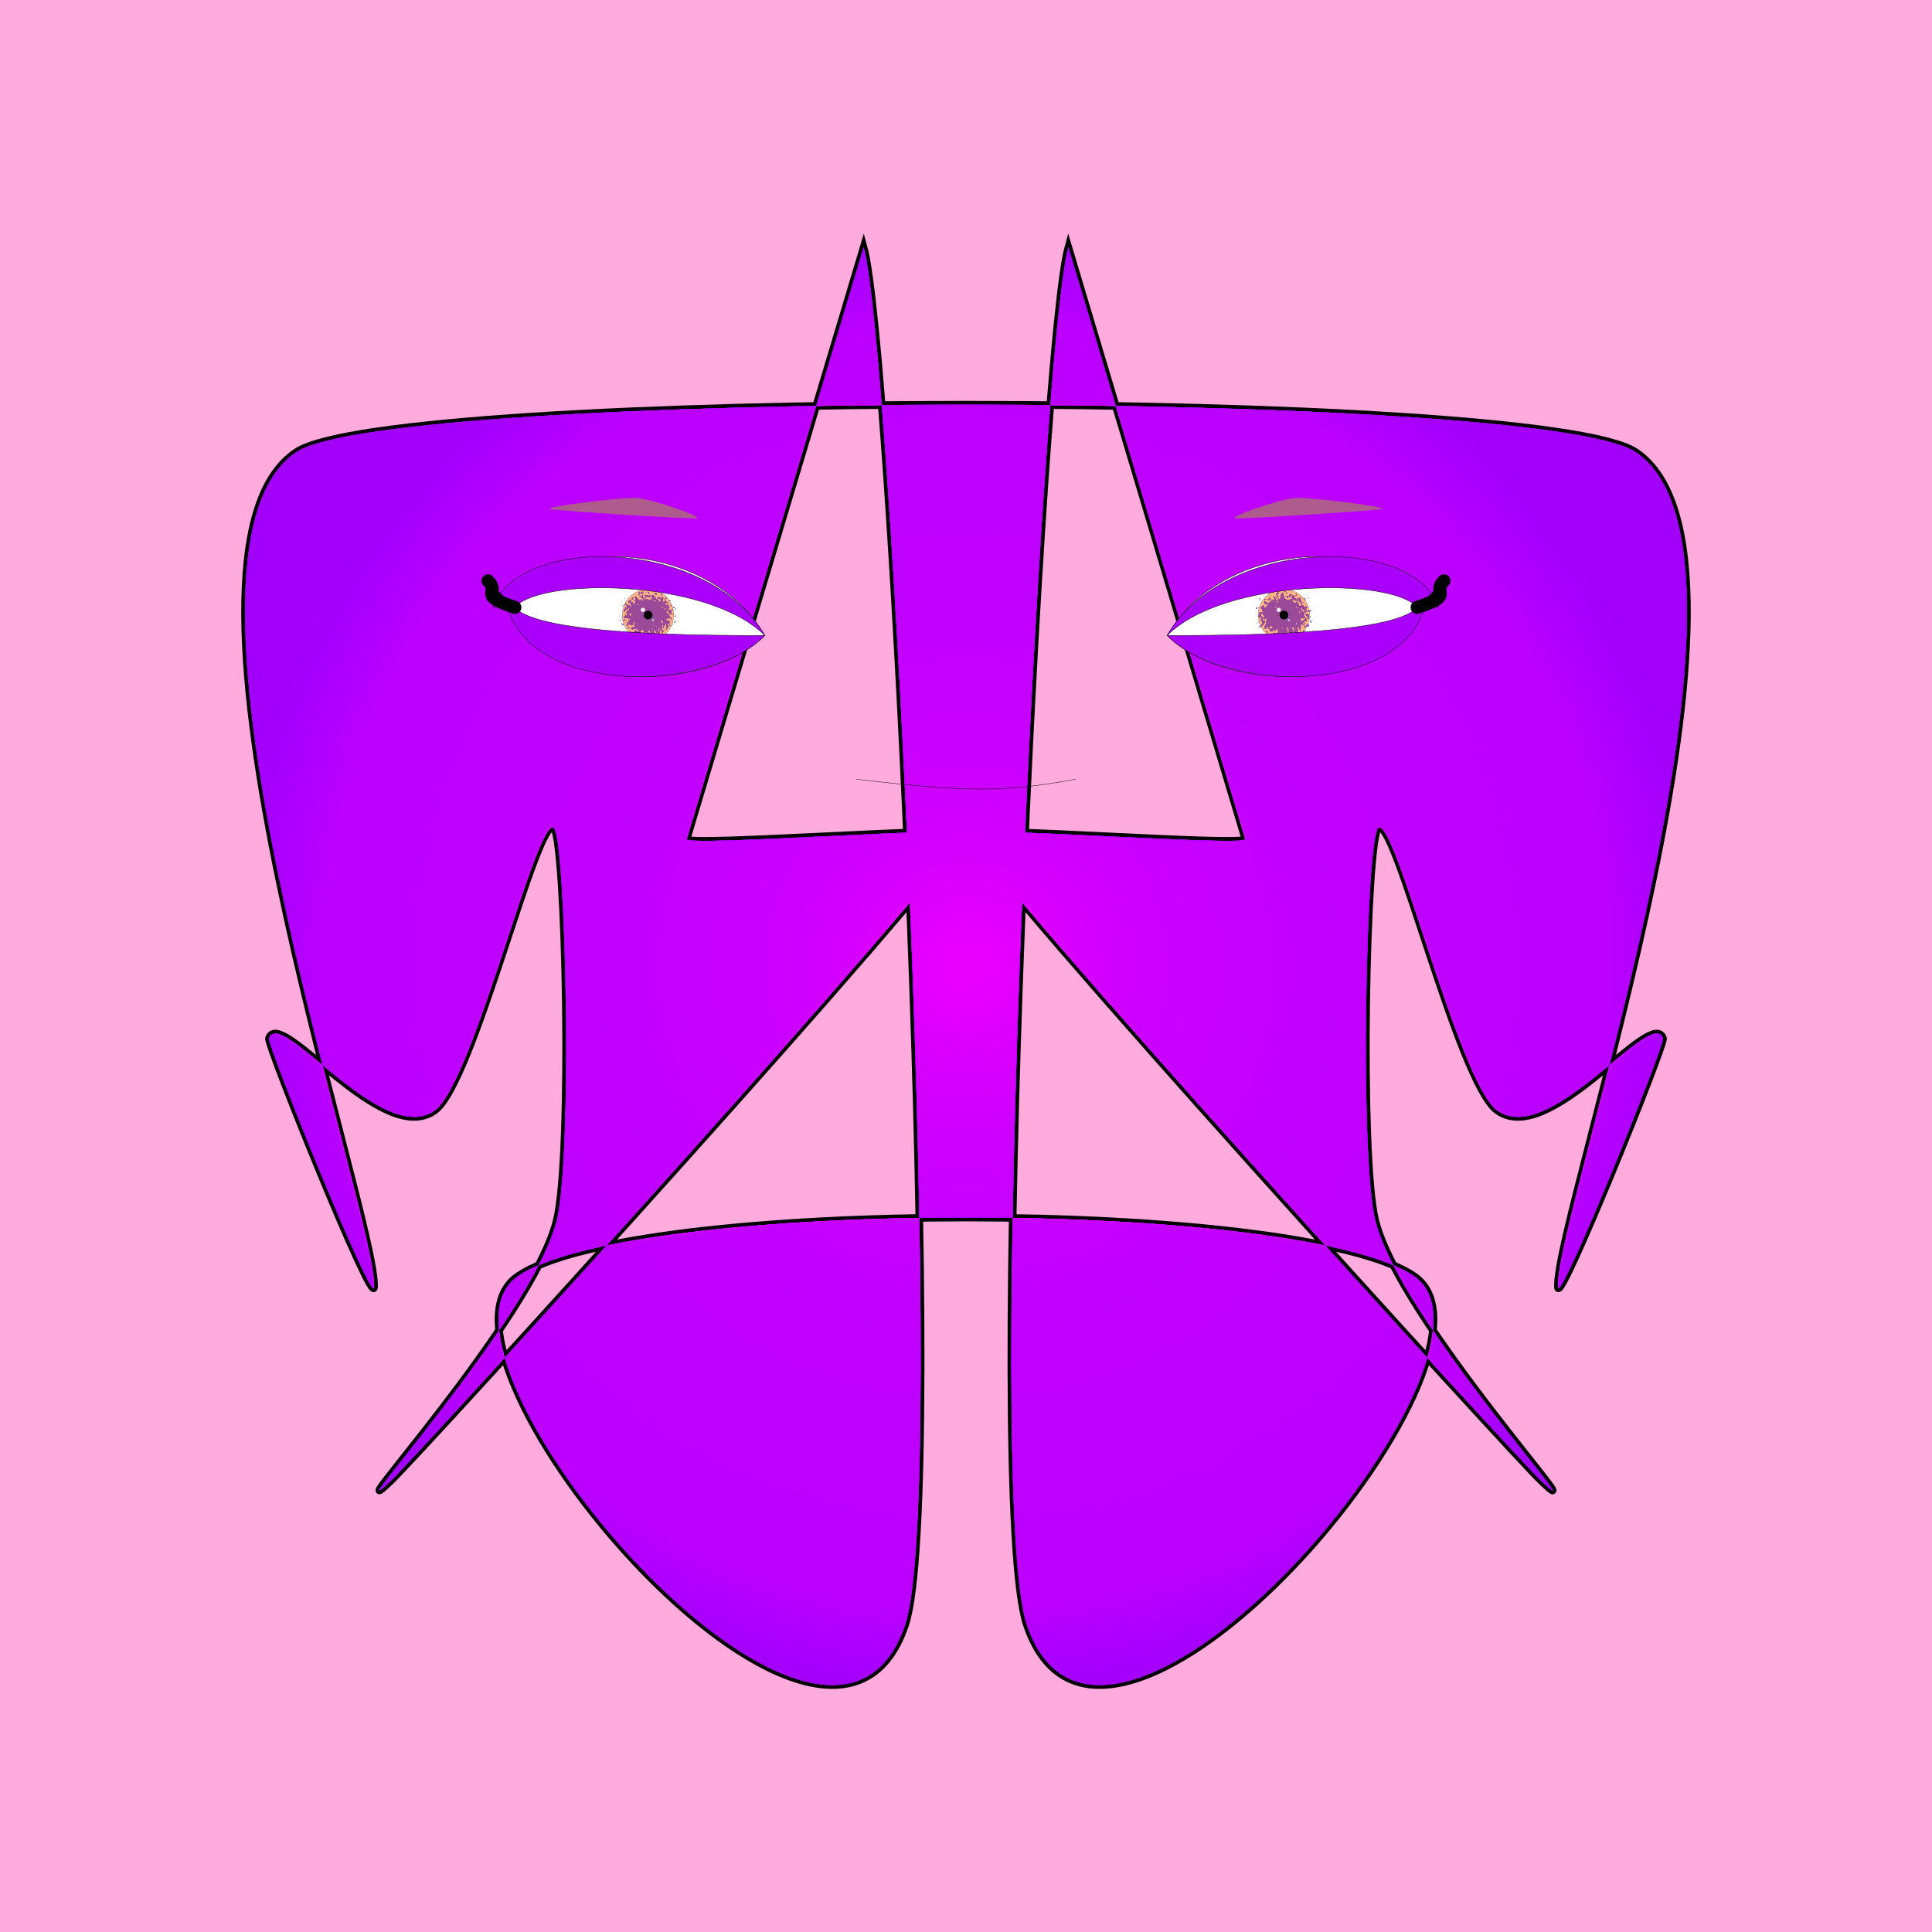
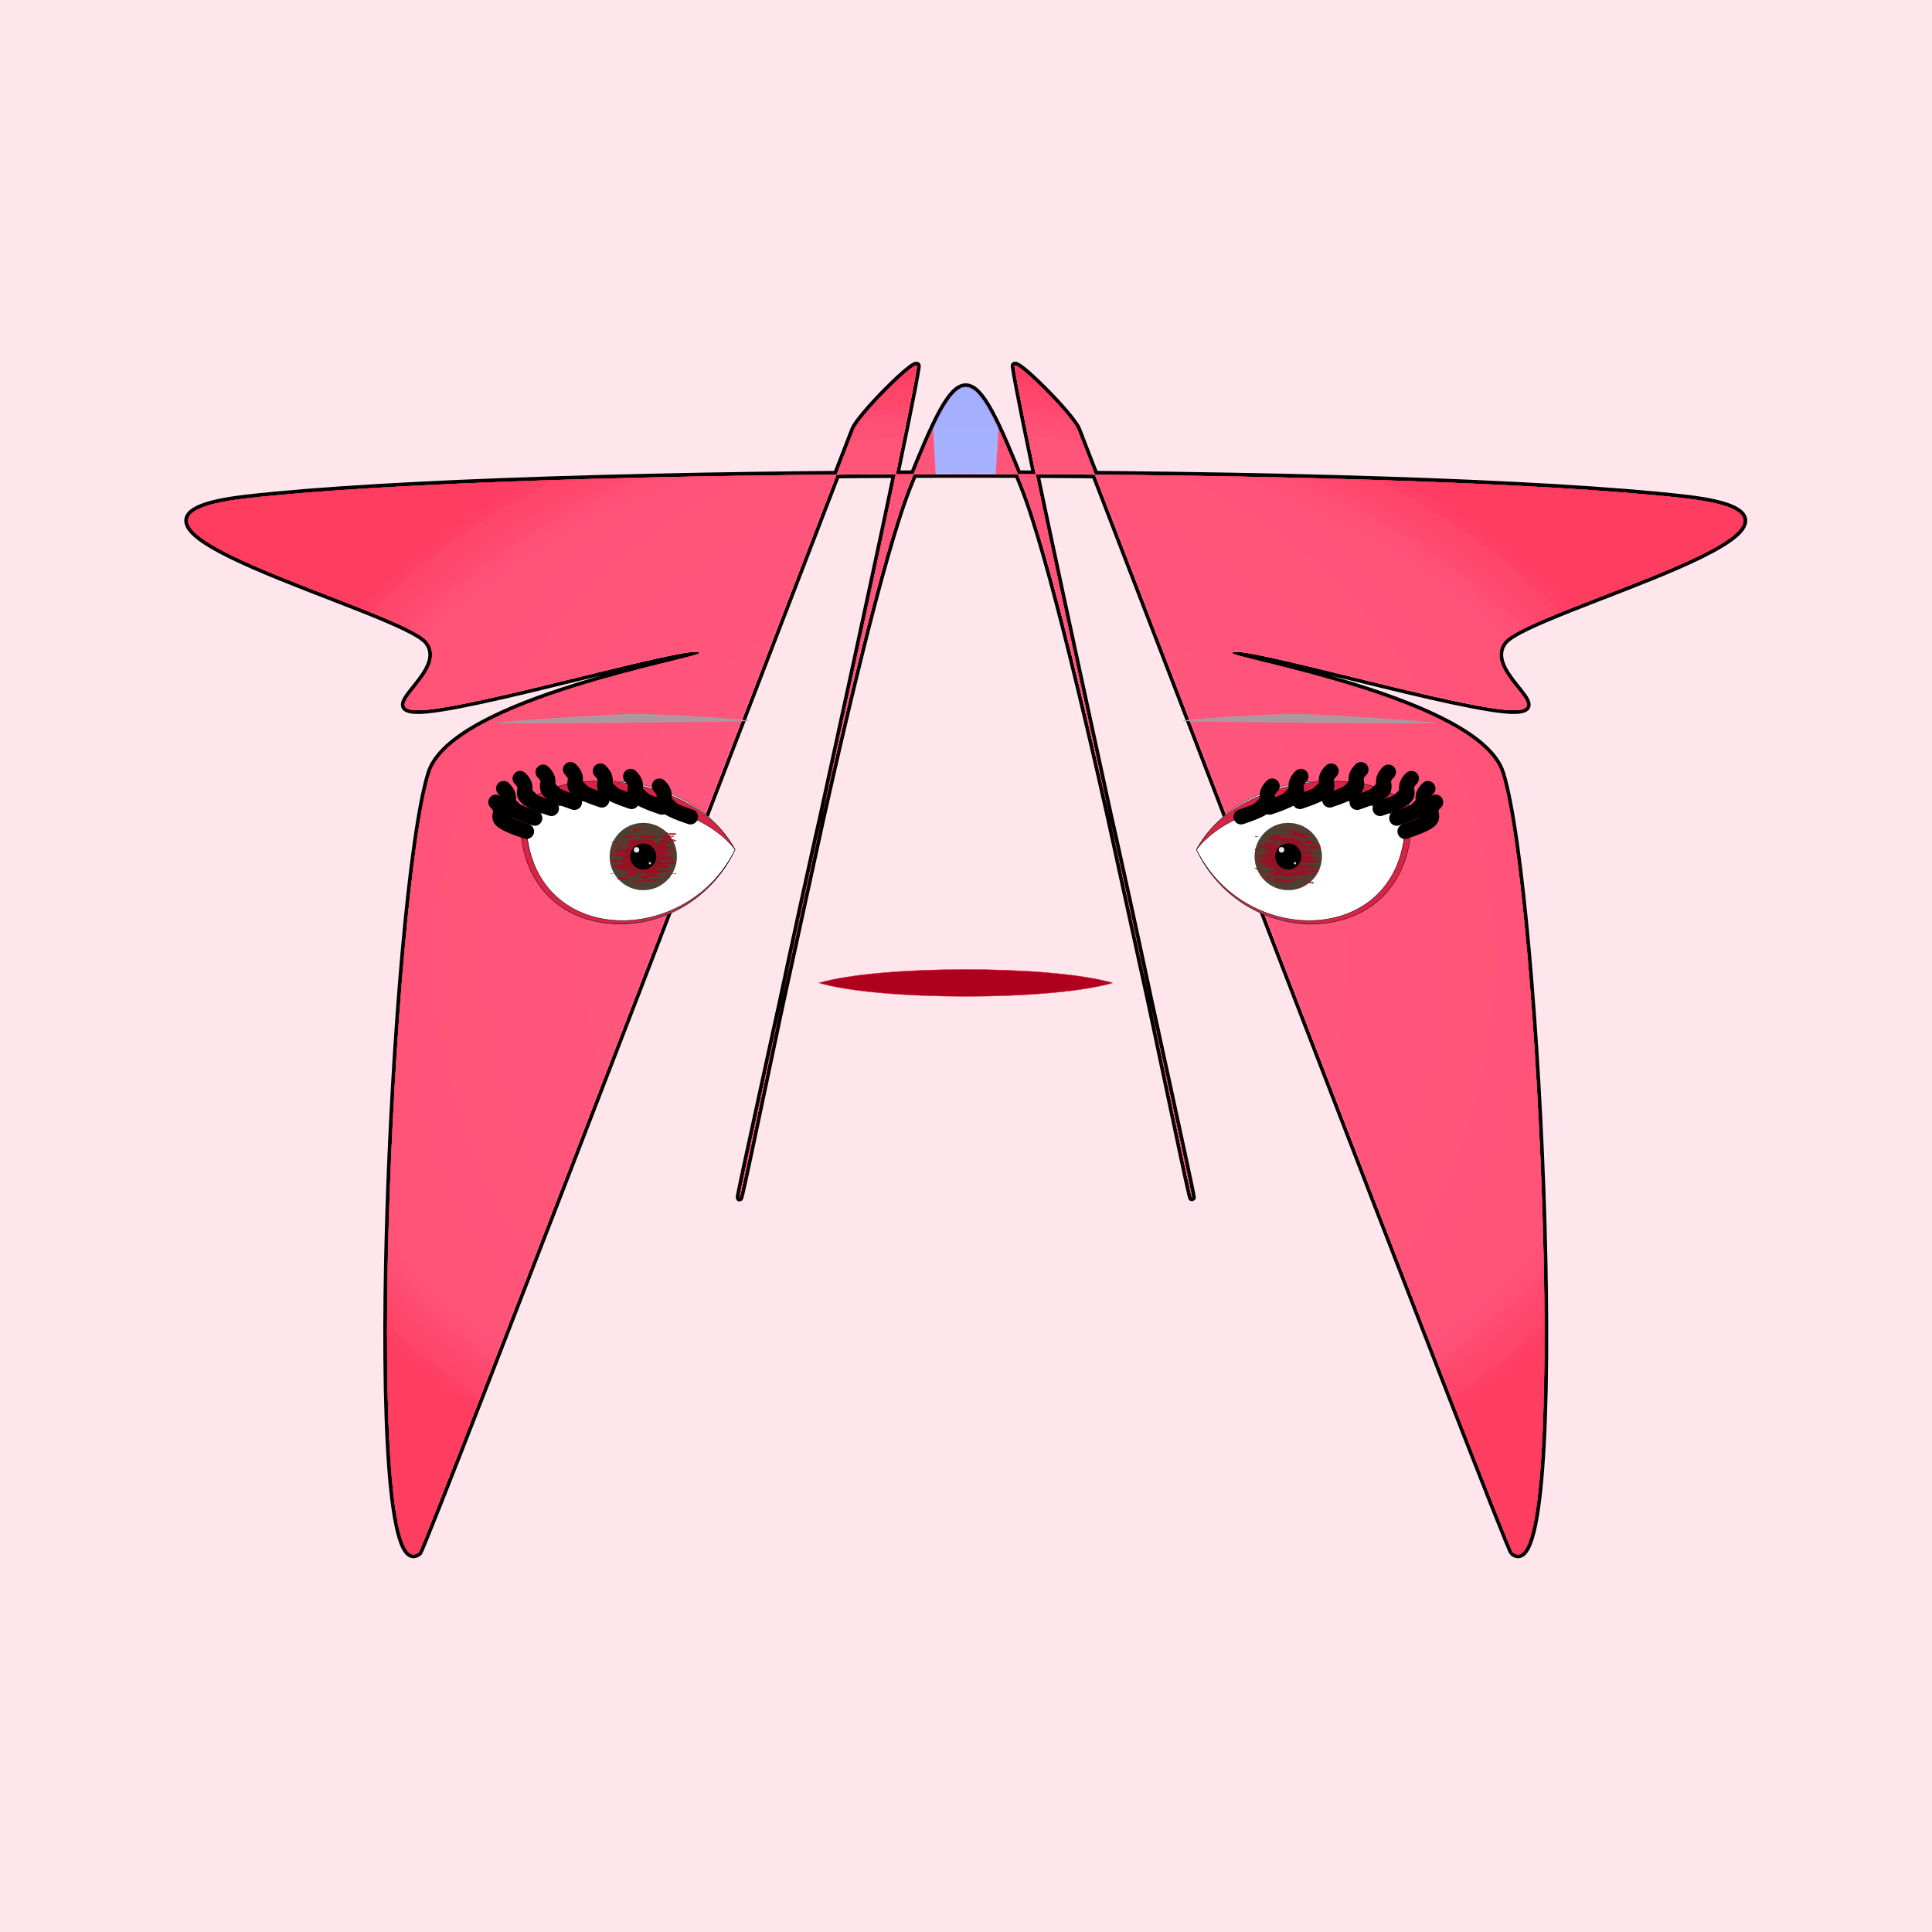
<svg xmlns="http://www.w3.org/2000/svg" viewBox="0 0 10000 10000">
-   <rect width="10000" height="10000" fill="#ffabde" />
-   <g transform="translate(0,-212.47) scale(1, 1)">
+   <rect width="10000" height="10000" fill="#ffe6ed" />
+   <g transform="translate(85.07,22.55) scale(0.982739, 0.982739)">
    <defs>
      <mask id="av-pattern">
        <g>
-           <g transform="translate(476.37, -4088.7)">
-             <g transform="scale(0 0) rotate(130 5996882569.11 5996882569.11)">
-               <path d="m467.78 28.64c18.98 16.87 26.36 16.87 26.36 0s-7.38-23.44-26.36-23.44-18.98 6.57 0 23.44m-425.13 17.53c15.36-18.69 13.63-27.43-6.17-31.21s-25.78 3.49-21.33 25.96c4.44 22.46 12.14 23.93 27.5 5.25m126.95-23.29c10.58-13.47 1.52-17.27-32.35-13.58-33.88 3.69-38 8.93-14.7 18.71 23.29 9.78 36.47 8.34 47.05-5.13m130.61-0.39c9.82 7.06 16.26 5.82 23.01-4.42 6.75-10.25 2.93-12.99-13.63-9.81-16.57 3.19-19.19 7.17-9.38 14.23m-38.97 5.01c7.32-9.82 1.6-14.84-20.46-17.94-22.05-3.1-24.89 0.72-10.16 13.64s23.31 14.13 30.62 4.3m46.46 23.15c2.81-7.37-0.48-10.5-11.76-11.17-11.29-0.67-12.38 2.19-3.91 10.23s12.86 8.3 15.67 0.94m49.11-6.6c-0.71-22.68-5.46-26.83-16.96-14.84-11.51 11.99-11.23 20.81 0.99 31.49 12.21 10.69 16.69 6.02 15.97-16.65m57.24-10.1c2.33-18.72-1.77-24.92-14.62-22.14s-13.75 10.06-3.22 26c10.52 15.94 15.52 14.86 17.84-3.86m43.3 24.72c22.41-0.4 23.39-7.32 3.49-24.74-19.89-17.41-28.61-17.26-31.12 0.56-2.52 17.81 5.22 24.58 27.63 24.18m-69.42 27.15c11.42-7.79 11.96-16.29 1.91-30.36-10.04-14.06-14.48-11.03-15.86 10.83s2.53 27.33 13.95 19.53m-186.9-10.49c19.8 0.43 23.22-7.39 12.19-27.93-11.02-20.54-18.73-20.71-27.51-0.61-8.77 20.11-4.49 28.1 15.32 28.54m73.21 11.32c10.29-10.37 9.64-16.62-2.34-22.32-11.97-5.7-15.98-1.66-14.29 14.41 1.68 16.08 6.34 18.29 16.63 7.91m-156.49 4.41c20.42-14.62 17.07-21.9-11.96-26.03-29.03-4.12-36.97 1.56-28.35 20.3 8.61 18.75 19.9 20.35 40.31 5.73m323.11 16.26c30.63-7.47 33.54-13.27 10.4-20.73-23.14-7.47-35.05-4.56-42.53 10.36-7.49 14.93 1.51 17.83 32.13 10.37m-118.03-4.14c22.43-4.39 24.91-9.59 8.86-18.58-16.05-8.98-24.77-7.27-31.15 6.1-6.38 13.38-0.14 16.88 22.29 12.48m-205.76 38.84c14.04 9.26 22.88 5.93 31.56-11.92 8.68-17.84 3.21-21.44-19.51-12.86-22.73 8.57-26.1 15.51-12.05 24.78m191.21 8.32c3.87 17.9 13.29 17.89 33.64-0.03s18.85-24.88-5.37-24.86c-24.22 0.03-32.13 7-28.27 24.89m-96.14-2.68c10.46 15.74 15.93 14.03 19.54-6.1s-0.46-26.25-14.53-21.86c-14.07 4.4-15.48 12.23-5.01 27.96m61.89 33.94c12.89-2.78 14.15-11.72 4.52-31.94-9.63-20.21-14.64-19.13-17.9 3.86-3.25 23 0.49 30.86 13.38 28.08m-116.76-17.17c7.69 2.29 12.76-2.52 18.13-17.21 5.36-14.68 2.37-15.57-10.68-3.18-13.04 12.39-15.13 18.1-7.45 20.39m-107.86 27.03c18.36-35.96 18.14-54.92-0.78-67.72s-26.06 1.18-25.5 49.94c0.57 48.76 7.93 53.74 26.28 17.78m143.37-15.63c10.65-2.3 12.46-7.71 6.44-19.3-6.02-11.6-10.16-10.7-14.79 3.2-4.64 13.9-2.3 18.41 8.35 16.1m257.25 15.15c23.89-24.55 21.32-35.78-9.17-40.11s-39.78 5.22-33.18 34.09c6.61 28.88 18.47 30.57 42.35 6.02m-363.23 62.59c16.8 4.16 23.56-7.45 24.14-41.47s-5.95-35.64-23.33-5.78c-17.39 29.86-17.61 43.09-0.81 47.25m57.81 12.46c10.39-3.3 13.94-14.68 12.69-40.65-1.26-25.97-5.3-24.69-14.44 4.58-9.13 29.27-8.65 39.37 1.75 36.07m221.26-47.9c22.86 8.3 29.18 1.06 22.55-25.87-6.62-26.94-15.51-30.16-31.75-11.54-16.23 18.63-13.66 29.11 9.2 37.41m-157 19.46c23.6-14.1 27.3-23.55 13.23-33.76-14.08-10.22-23.26-4.74-32.78 19.57-9.53 24.31-4.06 28.28 19.55 14.19m242.6 37.95c18.13 15.72 27.02 7.54 31.74-29.21 4.73-36.75-2.32-42.87-25.18-21.84-22.86 21.04-24.7 35.33-6.56 51.05m-140.42-56.98c-8.02-16.22-15.96-18.14-28.36-6.85-12.39 11.3-9.28 17.61 11.14 22.54 20.42 4.94 25.25 0.54 17.22-15.69m68.32 61.16c18.22-19.18 16.71-27.1-5.4-28.26-22.12-1.16-29.21 6.29-25.32 26.64 3.9 20.34 12.5 20.8 30.72 1.62m-71.76 24.13c20.61 10.72 26.1 8.17 19.59-9.1-6.51-17.28-14.52-21.44-28.62-14.89-14.11 6.55-11.58 13.27 9.03 23.99m-94.38 10.51c27.94-19.93 26.72-27.99-4.35-28.78s-41.94 6.96-38.81 27.68 15.22 21.02 43.16 1.1m214.02-24.44c-12.86-10.89-24.94-5.34-43.13 19.82s-13.19 29.4 17.86 15.13c31.05-14.26 38.13-24.05 25.27-34.95m8.5 96.02c33.43-8.33 44.6-18.54 39.87-36.47-4.72-17.94-17.73-14.7-46.43 11.56-28.71 26.26-26.87 33.24 6.56 24.91m-125.71 36.77c20.59-36.67 20.71-55.81 0.42-68.34-20.28-12.52-28.29 1.74-28.59 50.94s7.59 54.08 28.17 17.4m-112.32 10.34c17.82 28.73 29.27 22.23 40.89-23.19 11.63-45.42 4.7-56.59-24.74-39.89s-33.96 34.36-16.15 63.08m-98.56-74.04c32.51 6.37 36.57-2.55 14.52-31.84s-34.69-31.77-45.15-8.84c-10.45 22.92-1.87 34.31 30.63 40.68m-79.14 3.16c9.54-11.22 10.4-24.67 3.08-48.03s-11.02-18.99-13.24 15.59 0.63 43.67 10.16 32.44m6.95 25.13c8.9-0.32 12.39-3.74 12.47-12.22s-3.38-8.36-12.36 0.44c-8.98 8.79-9.01 12.09-0.11 11.78m83.75 40.17c28.01-0.25 25.81-5.94-7.86-20.33s-44.57-14.29-38.91 0.35 18.75 20.24 46.77 19.98m-81.24 6.56c17.16-4.38 19.55-10.45 8.55-21.7-11.01-11.25-17.68-9.55-23.83 6.08-6.15 15.62-1.87 20 15.28 15.62m410.49 1.54c19.69 11.85 30.5 7.69 38.6-14.88 8.09-22.56 0.44-27.17-27.35-16.46-27.79 10.72-30.94 19.49-11.25 31.34m30.78 53.44c15.79 4.31 21.93 0.94 21.93-12.04s-6.14-14.65-21.93-5.99c-15.79 8.67-15.79 13.72 0 18.03m-356.58-30.06c-32.4-12.2-51.67-12.6-68.82-1.41s-4.56 15.93 45 16.95c49.55 1.02 56.22-3.33 23.82-15.54m287.99-6.41c-17.59-18.35-35.24-16.67-63.02 5.99-27.79 22.66-20.95 29.8 24.43 25.49s56.18-13.12 38.59-31.48" fill="#efefef" />
+           <g transform="translate(0, 0)">
+             <g transform="scale(1 1) rotate(180 5000 5000)">
+               <path d="M 0, 8265.16 C -64823.53 8265.16, 5000 71829.82, 5000 2006.29C 5000 71829.82, 74823.53 8265.16, 10000 8265.16Z" fill="#efefef" />
            </g>
          </g>
        </g>
      </mask>
      <radialGradient id="av-gradox" cx="50%" cy="50%" r="50%" fx="50%" fy="50%" spreadMethod="pad">
-         <stop offset="89%" stop-color="#aa00fb" />
-         <stop offset="100%" stop-color="#9600e7" />
+         <stop offset="89%" stop-color="#ff4b6d" />
+         <stop offset="100%" stop-color="#eb3759" />
      </radialGradient>
      <filter id="av-light">
        <feDiffuseLighting in="SourceGraphic" result="light" lighting-color="white">
-           <fePointLight x="5000" y="5212.47" z="476.19" />
+           <fePointLight x="5000" y="5031.47" z="476.19" />
        </feDiffuseLighting>
        <feComposite in="SourceGraphic" in2="light" operator="arithmetic" k1="0.9" k2="1.1" k3="0" k4="0" />
      </filter>
-       <path id="av-bp" d="M8464.67,2551.82C7971.83 2225.42, 2028.17 2225.42, 1535.33 2551.82C748.07 3073.2, 1953.46 6509.49, 1936.2 6875.5C1931.29 6979.65, 1381.35 5618.43, 1392.16 5586.99C1449.9 5419.01, 1980.82 6158.7, 2251.17 5959.22C2452.12 5810.94, 2780.95 4420.87, 2866.79 4498.91C2929.17 4555.62, 2964.75 6197.34, 2881.11 6531.9C2754.41 7038.72, 1706.41 8178.33, 2022.1 7877.68C2172.72 7734.23, 4876.04 4765.26, 4985.68 4527.54C5005.2 4485.21, 3560.57 4594.85, 3554 4556.17C3554 4556.17, 4470.28 1492.37, 4470.28 1492.37C4611.1 1998.62, 4907.85 7959.03, 4685.03 8622.15C4283.25 9817.86, 2089.24 7223.23, 2680.67 6818.23C3272.1 6413.23, 6727.9 6413.23, 7319.33 6818.23C7910.76 7223.23, 5716.75 9817.86, 5314.97 8622.15C5092.15 7959.03, 5388.9 1998.62, 5529.72 1492.37C5529.72 1492.37, 6446 4556.17, 6446 4556.17C6439.43 4594.85, 4994.8 4485.21, 5014.32 4527.54C5123.96 4765.26, 7827.28 7734.23, 7977.9 7877.68C8293.59 8178.33, 7245.59 7038.72, 7118.89 6531.9C7035.25 6197.34, 7070.83 4555.62, 7133.21 4498.91C7219.05 4420.87, 7547.88 5810.94, 7748.83 5959.22C8019.18 6158.7, 8550.1 5419.01, 8607.84 5586.99C8618.65 5618.43, 8068.71 6979.65, 8063.8 6875.5C8046.54 6509.49, 9251.93 3073.2, 8464.67 2551.82" />
+       <path id="av-bp" d="M8786.53,2601.36C7293.19 2431.27, 2706.81 2431.27, 1213.47 2601.36C187.61 2718.2, 2026 3182.73, 2163.87 3355.65C2288.65 3512.16, 1902.61 3709.24, 2103.53 3717.7C2348.01 3727.99, 3584.15 3359.37, 3597.02 3415.99C3603.16 3443, 2299.26 3664.13, 2178.96 4049.59C1978.94 4690.47, 1816.55 8397.84, 2118.62 8152.92C2149.26 8128.07, 4375.62 2325.02, 4411.65 2239.3C4445.1 2159.7, 4751.23 1855.88, 4743.54 1907.41C4681.42 2323.6, 3812.88 6217.06, 3808.22 6282.28C3799.74 6400.93, 4418.61 3241.59, 4698.28 2541.02C4977.95 1840.45, 5022.05 1840.45, 5301.72 2541.02C5581.39 3241.59, 6200.26 6400.93, 6191.78 6282.28C6187.12 6217.06, 5318.58 2323.6, 5256.46 1907.41C5248.77 1855.88, 5554.9 2159.7, 5588.35 2239.3C5624.38 2325.02, 7850.74 8128.07, 7881.38 8152.92C8183.45 8397.84, 8021.06 4690.47, 7821.04 4049.59C7700.74 3664.13, 6396.84 3443, 6402.98 3415.99C6415.85 3359.37, 7651.99 3727.99, 7896.47 3717.7C8097.39 3709.24, 7711.35 3512.16, 7836.13 3355.65C7974 3182.73, 9812.39 2718.2, 8786.53 2601.36" />
    </defs>
-     <use href="#av-bp" stroke-width="39.22" stroke="#000000" fill="#aa00fb" />
+     <use href="#av-bp" stroke-width="39.22" stroke="#000000" fill="#ff4b6d" />
    <g filter="url(#av-light)">
-       <use href="#av-bp" fill="#aa00fb" />
+       <use href="#av-bp" fill="#ff4b6d" />
      <use href="#av-bp" fill="url(#av-gradox)" />
-       <use href="#av-bp" fill="#c2002f" mask="url(#av-pattern)" />
+       <use href="#av-bp" fill="#8ea5ff" mask="url(#av-pattern)" />
    </g>
    <g id="av-face">
      <defs>
        <clipPath id="av-eye-left-clip">
-           <path d="M2664.98 3356.28 C2789.28 2984.78,3659.37 2984.78,3958.7 3501.59 C3659.37 3806.97,2789.28 3806.97,2664.98 3356.28 Z" />
+           <path d="M2686.6 4355.95 C2740.45 3988.32,3530.9 3988.32,3785.05 4451.95 C3530.9 4988.32,2740.45 4988.32,2686.6 4355.95 Z" />
        </clipPath>
        <clipPath id="av-eye-right-clip">
-           <path d="M7335.02 3356.28 C7210.72 2984.78,6340.63 2984.78,6041.3 3501.59 C6340.63 3806.97,7210.72 3806.97,7335.02 3356.28 Z" />
+           <path d="M7313.4 4355.95 C7259.55 3988.32,6469.1 3988.32,6214.95 4451.95 C6469.1 4988.32,7259.55 4988.32,7313.4 4355.95 Z" />
        </clipPath>
        <filter id="av-eye-noise">
-           <feTurbulence type="fractalNoise" stitchTiles="stitch" baseFrequency="0.069 0.059" numOctaves="5" seed="97" result="warp" />
-           <feDisplacementMap xChannelSelector="R" yChannelSelector="G" scale="140.59" in="SourceGraphic" in2="warp" />
+           <feTurbulence type="fractalNoise" stitchTiles="stitch" baseFrequency="0.012 0.067" numOctaves="5" seed="171" result="warp" />
+           <feDisplacementMap xChannelSelector="R" yChannelSelector="G" scale="249.33" in="SourceGraphic" in2="warp" />
        </filter>
      </defs>
-       <g id="av-mouth" data-family="0">
-         <path d="M4432.25 4245.94 C5021.52 4313.61,5191.39 4313.61,5567.75 4245.94" fill="none" stroke="#000000" stroke-width="1.96" stroke-linejoin="round" />
+       <g id="av-mouth" data-family="6">
+         <path d="M4226.77 5154.01 C4549.42 5059.55,5450.58 5059.55,5773.23 5154.01 C5450.58 5248.47,4549.42 5248.47,4226.77 5154.01 Z" fill="#af001d" stroke="#d72345" stroke-width="1.96" stroke-linejoin="round" />
      </g>
-       <g id="av-eye-left" transform="rotate(0,3354.36,3395.88)">
-         <path class="av-eyeball" d="M2664.98 3356.28 C2789.28 2984.78,3659.37 2984.78,3958.7 3501.59 C3659.37 3806.97,2789.28 3806.97,2664.98 3356.28 Z" fill="#ffffff" stroke="#000000" stroke-width="1.96" />
+       <g id="av-eye-left" transform="rotate(0,3301.39,4488.32)">
+         <path class="av-eyeball" d="M2686.6 4355.95 C2740.45 3988.32,3530.9 3988.32,3785.05 4451.95 C3530.9 4988.32,2740.45 4988.32,2686.6 4355.95 Z" fill="#ffffff" stroke="#000000" stroke-width="1.96" />
        <g clip-path="url(#av-eye-left-clip)">
-           <circle class="av-iris" cx="3354.36" cy="3395.88" r="133.33" fill="#fab582" stroke="#000000" stroke-width="0.8" />
-           <ellipse class="av-iris-shade" cx="3354.36" cy="3395.88" rx="120.78" ry="100.65" fill="#5a00ab" opacity="0.592" filter="url(#av-eye-noise)" />
-           <circle class="av-pupil" cx="3354.36" cy="3395.88" r="22.51" fill="#000000" />
-           <circle class="av-highlight" cx="3327.69" cy="3369.21" r="11.11" fill="#ffffff" opacity="0.9" />
-           <circle class="av-highlight" cx="3376.58" cy="3418.1" r="7.02" fill="#02c2ac" opacity="0.3" />
-           <circle class="av-highlight" cx="3381.03" cy="3422.55" r="4.76" fill="#ffffff" opacity="0.8" />
+           <circle class="av-iris" cx="3301.39" cy="4488.32" r="176.67" fill="#503f31" stroke="#000000" stroke-width="0.8" />
+           <ellipse class="av-iris-shade" cx="3301.39" cy="4488.32" rx="143.69" ry="119.74" fill="#af001d" opacity="0.722" filter="url(#av-eye-noise)" />
+           <circle class="av-pupil" cx="3301.39" cy="4488.32" r="68.59" fill="#000000" />
+           <circle class="av-highlight" cx="3266.06" cy="4452.99" r="14.72" fill="#ffffff" opacity="0.9" />
+           <circle class="av-highlight" cx="3330.84" cy="4517.77" r="9.3" fill="#002b37" opacity="0.3" />
+           <circle class="av-highlight" cx="3336.72" cy="4523.65" r="6.31" fill="#ffffff" opacity="0.8" />
        </g>
-         <path class="av-upper-lid" d="M2551.64 3356.28 C2675.94 2984.78,3659.37 2984.78,3958.7 3501.59 C3659.37 3203.11,2789.28 3203.11,2664.98 3356.28 Z" fill="#aa00fb" stroke="#000000" stroke-width="1.96" />
-         <path class="av-lower-lid" d="M2627.2 3356.28 C2751.5 3806.97,3659.37 3806.97,3958.7 3501.59 C3659.37 3501.59,2789.28 3501.59,2664.98 3356.28 Z" fill="#aa00fb" stroke="#000000" stroke-width="1.96" />
-         <path class="av-lash" d="M2664.98 3356.28 C2462.81 3288.89, 2593.53 3286.25, 2526.14 3218.86" stroke="#000000" stroke-width="67.39" stroke-linecap="round" fill="#000000" />
+         <path class="av-upper-lid" d="M2593.48 4355.95 C2647.33 3988.32,3530.9 3988.32,3785.05 4451.95 C3530.9 4121.45,2740.45 4121.45,2686.6 4355.95 Z" fill="#d72345" stroke="#000000" stroke-width="1.96" />
+         <path class="av-lower-lid" d="M2655.56 4355.95 C2709.41 4988.32,3530.9 4988.32,3785.05 4451.95 C3530.9 4965.18,2740.45 4965.18,2686.6 4355.95 Z" fill="#d72345" stroke="#000000" stroke-width="1.96" />
+         <path class="av-lash" d="M2686.6 4355.95 C2447.77 4276.34, 2604.59 4281.54, 2524.98 4201.93" stroke="#000000" stroke-width="79.61" stroke-linecap="round" fill="#000000" />
+         <path class="av-lash" d="M2730.09 4286.6 C2491.26 4206.99, 2645.52 4209.86, 2565.91 4130.25" stroke="#000000" stroke-width="79.61" stroke-linecap="round" fill="#000000" />
+         <path class="av-lash" d="M2817.66 4235.41 C2578.83 4155.8, 2732.4 4156.76, 2652.79 4077.15" stroke="#000000" stroke-width="79.61" stroke-linecap="round" fill="#000000" />
+         <path class="av-lash" d="M2938.84 4203.17 C2700.01 4123.56, 2853.5 4123.32, 2773.89 4043.71" stroke="#000000" stroke-width="79.61" stroke-linecap="round" fill="#000000" />
+         <path class="av-lash" d="M3083.16 4190.67 C2844.33 4111.06, 2997.93 4109.97, 2918.32 4030.36" stroke="#000000" stroke-width="79.61" stroke-linecap="round" fill="#000000" />
+         <path class="av-lash" d="M3240.12 4198.71 C3001.29 4119.1, 3155.08 4117.28, 3075.47 4037.67" stroke="#000000" stroke-width="79.61" stroke-linecap="round" fill="#000000" />
+         <path class="av-lash" d="M3399.28 4228.06 C3160.45 4148.45, 3314.53 4145.91, 3234.92 4066.3" stroke="#000000" stroke-width="79.61" stroke-linecap="round" fill="#000000" />
+         <path class="av-lash" d="M3550.13 4279.53 C3311.3 4199.92, 3465.86 4196.59, 3386.25 4116.98" stroke="#000000" stroke-width="79.61" stroke-linecap="round" fill="#000000" />
      </g>
-       <g id="av-eye-right" transform="rotate(0,6645.64,3395.88)">
-         <path class="av-eyeball" d="M7335.02 3356.28 C7210.72 2984.78,6340.63 2984.78,6041.3 3501.59 C6340.63 3806.97,7210.72 3806.97,7335.02 3356.28 Z" fill="#ffffff" stroke="#000000" stroke-width="1.96" />
+       <g id="av-eye-right" transform="rotate(0,6698.61,4488.32)">
+         <path class="av-eyeball" d="M7313.4 4355.95 C7259.55 3988.32,6469.1 3988.32,6214.95 4451.95 C6469.1 4988.32,7259.55 4988.32,7313.4 4355.95 Z" fill="#ffffff" stroke="#000000" stroke-width="1.96" />
        <g clip-path="url(#av-eye-right-clip)">
-           <circle class="av-iris" cx="6645.64" cy="3395.88" r="133.33" fill="#fab582" stroke="#000000" stroke-width="0.8" />
-           <ellipse class="av-iris-shade" cx="6645.64" cy="3395.88" rx="120.78" ry="100.65" fill="#5a00ab" opacity="0.592" filter="url(#av-eye-noise)" />
-           <circle class="av-pupil" cx="6645.64" cy="3395.88" r="22.51" fill="#000000" />
-           <circle class="av-highlight" cx="6618.97" cy="3369.21" r="11.11" fill="#ffffff" opacity="0.9" />
-           <circle class="av-highlight" cx="6667.86" cy="3418.1" r="7.02" fill="#02c2ac" opacity="0.3" />
-           <circle class="av-highlight" cx="6672.31" cy="3422.55" r="4.76" fill="#ffffff" opacity="0.8" />
+           <circle class="av-iris" cx="6698.61" cy="4488.32" r="176.67" fill="#503f31" stroke="#000000" stroke-width="0.8" />
+           <ellipse class="av-iris-shade" cx="6698.61" cy="4488.32" rx="143.69" ry="119.74" fill="#af001d" opacity="0.722" filter="url(#av-eye-noise)" />
+           <circle class="av-pupil" cx="6698.61" cy="4488.32" r="68.59" fill="#000000" />
+           <circle class="av-highlight" cx="6663.28" cy="4452.99" r="14.72" fill="#ffffff" opacity="0.9" />
+           <circle class="av-highlight" cx="6728.06" cy="4517.77" r="9.3" fill="#002b37" opacity="0.3" />
+           <circle class="av-highlight" cx="6733.94" cy="4523.65" r="6.31" fill="#ffffff" opacity="0.8" />
        </g>
-         <path class="av-upper-lid" d="M7448.36 3356.28 C7324.06 2984.78,6340.63 2984.78,6041.3 3501.59 C6340.63 3203.11,7210.72 3203.11,7335.02 3356.28 Z" fill="#aa00fb" stroke="#000000" stroke-width="1.96" />
-         <path class="av-lower-lid" d="M7372.8 3356.28 C7248.5 3806.97,6340.63 3806.97,6041.3 3501.59 C6340.63 3501.59,7210.72 3501.59,7335.02 3356.28 Z" fill="#aa00fb" stroke="#000000" stroke-width="1.96" />
-         <path class="av-lash" d="M7335.02 3356.28 C7537.19 3288.89, 7406.47 3286.25, 7473.86 3218.86" stroke="#000000" stroke-width="67.39" stroke-linecap="round" fill="#000000" />
+         <path class="av-upper-lid" d="M7406.52 4355.95 C7352.67 3988.32,6469.1 3988.32,6214.95 4451.95 C6469.1 4121.45,7259.55 4121.45,7313.4 4355.95 Z" fill="#d72345" stroke="#000000" stroke-width="1.96" />
+         <path class="av-lower-lid" d="M7344.44 4355.95 C7290.59 4988.32,6469.1 4988.32,6214.95 4451.95 C6469.1 4965.18,7259.55 4965.18,7313.4 4355.95 Z" fill="#d72345" stroke="#000000" stroke-width="1.96" />
+         <path class="av-lash" d="M7313.4 4355.95 C7552.23 4276.34, 7395.42 4281.54, 7475.03 4201.93" stroke="#000000" stroke-width="79.61" stroke-linecap="round" fill="#000000" />
+         <path class="av-lash" d="M7269.91 4286.6 C7508.74 4206.99, 7354.48 4209.86, 7434.09 4130.25" stroke="#000000" stroke-width="79.61" stroke-linecap="round" fill="#000000" />
+         <path class="av-lash" d="M7182.34 4235.41 C7421.17 4155.8, 7267.6 4156.76, 7347.21 4077.15" stroke="#000000" stroke-width="79.61" stroke-linecap="round" fill="#000000" />
+         <path class="av-lash" d="M7061.16 4203.17 C7299.99 4123.56, 7146.49 4123.32, 7226.1 4043.71" stroke="#000000" stroke-width="79.61" stroke-linecap="round" fill="#000000" />
+         <path class="av-lash" d="M6916.84 4190.67 C7155.67 4111.06, 7002.07 4109.97, 7081.68 4030.36" stroke="#000000" stroke-width="79.61" stroke-linecap="round" fill="#000000" />
+         <path class="av-lash" d="M6759.88 4198.71 C6998.71 4119.1, 6844.92 4117.28, 6924.53 4037.67" stroke="#000000" stroke-width="79.61" stroke-linecap="round" fill="#000000" />
+         <path class="av-lash" d="M6600.72 4228.06 C6839.55 4148.45, 6685.47 4145.91, 6765.08 4066.3" stroke="#000000" stroke-width="79.61" stroke-linecap="round" fill="#000000" />
+         <path class="av-lash" d="M6449.87 4279.53 C6688.7 4199.92, 6534.14 4196.59, 6613.75 4116.98" stroke="#000000" stroke-width="79.61" stroke-linecap="round" fill="#000000" />
      </g>
-       <path id="av-brow-left" d="M3603.47,2895.27C3567.97 2899.78, 2870.88 2855.24, 2846.51 2846.91C2815.29 2836.24, 3218.65 2785.04, 3295.34 2789.94C3372.03 2794.84, 3648.94 2889.5, 3603.47 2895.27" transform="translate(0,0) rotate(0,3224.99,2842.61)" fill="#af5b8e" />
-       <path id="av-brow-right" d="M6396.53,2895.27C6432.03 2899.78, 7129.12 2855.24, 7153.49 2846.91C7184.71 2836.24, 6781.35 2785.04, 6704.66 2789.94C6627.97 2794.84, 6351.06 2889.5, 6396.53 2895.27" transform="translate(0,0) rotate(0,6775.01,2842.61)" fill="#af5b8e" />
+       <path id="av-brow-left" d="M3847.17,3775.16C3762.58 3780.96, 2606.45 3790.75, 2535.91 3786.27C2466.15 3781.83, 3097.52 3738.55, 3250.93 3737.25C3404.34 3735.95, 3930.82 3769.42, 3847.17 3775.16" transform="translate(0,0) rotate(0,3191.54,3761.76)" fill="#af969d" />
+       <path id="av-brow-right" d="M6152.83,3775.16C6237.42 3780.96, 7393.55 3790.75, 7464.09 3786.27C7533.85 3781.83, 6902.48 3738.55, 6749.07 3737.25C6595.66 3735.95, 6069.18 3769.42, 6152.83 3775.16" transform="translate(0,0) rotate(0,6808.46,3761.76)" fill="#af969d" />
    </g>
  </g>
</svg>
